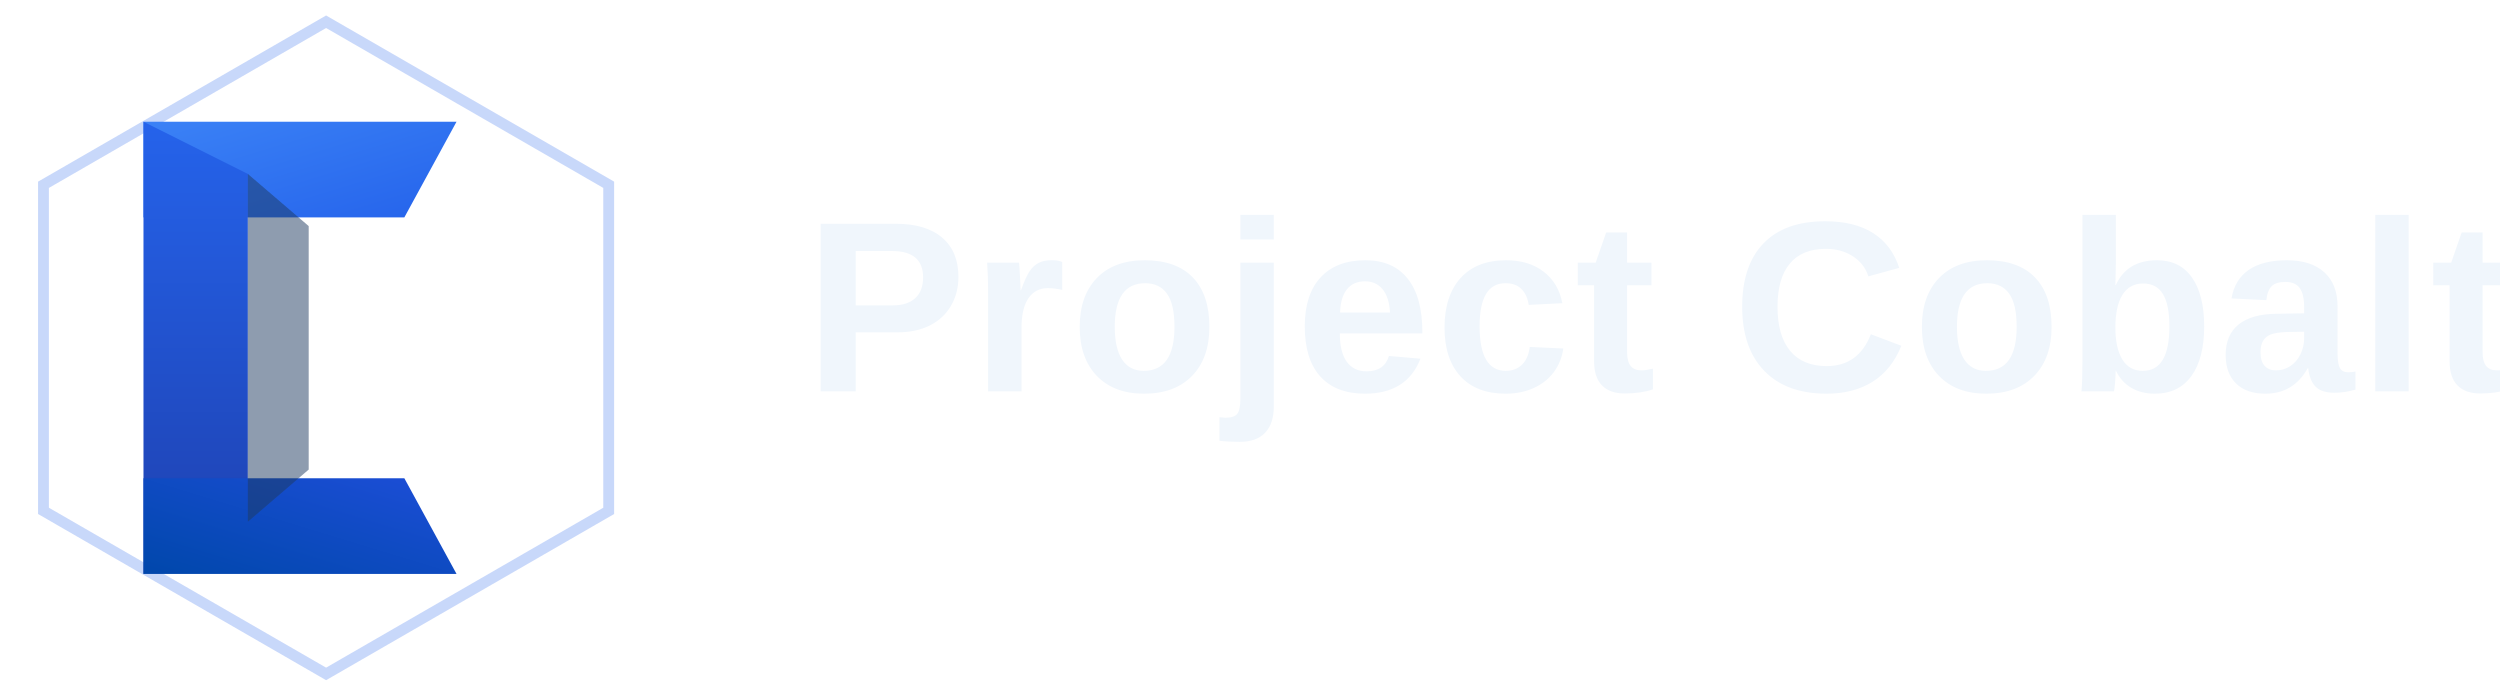
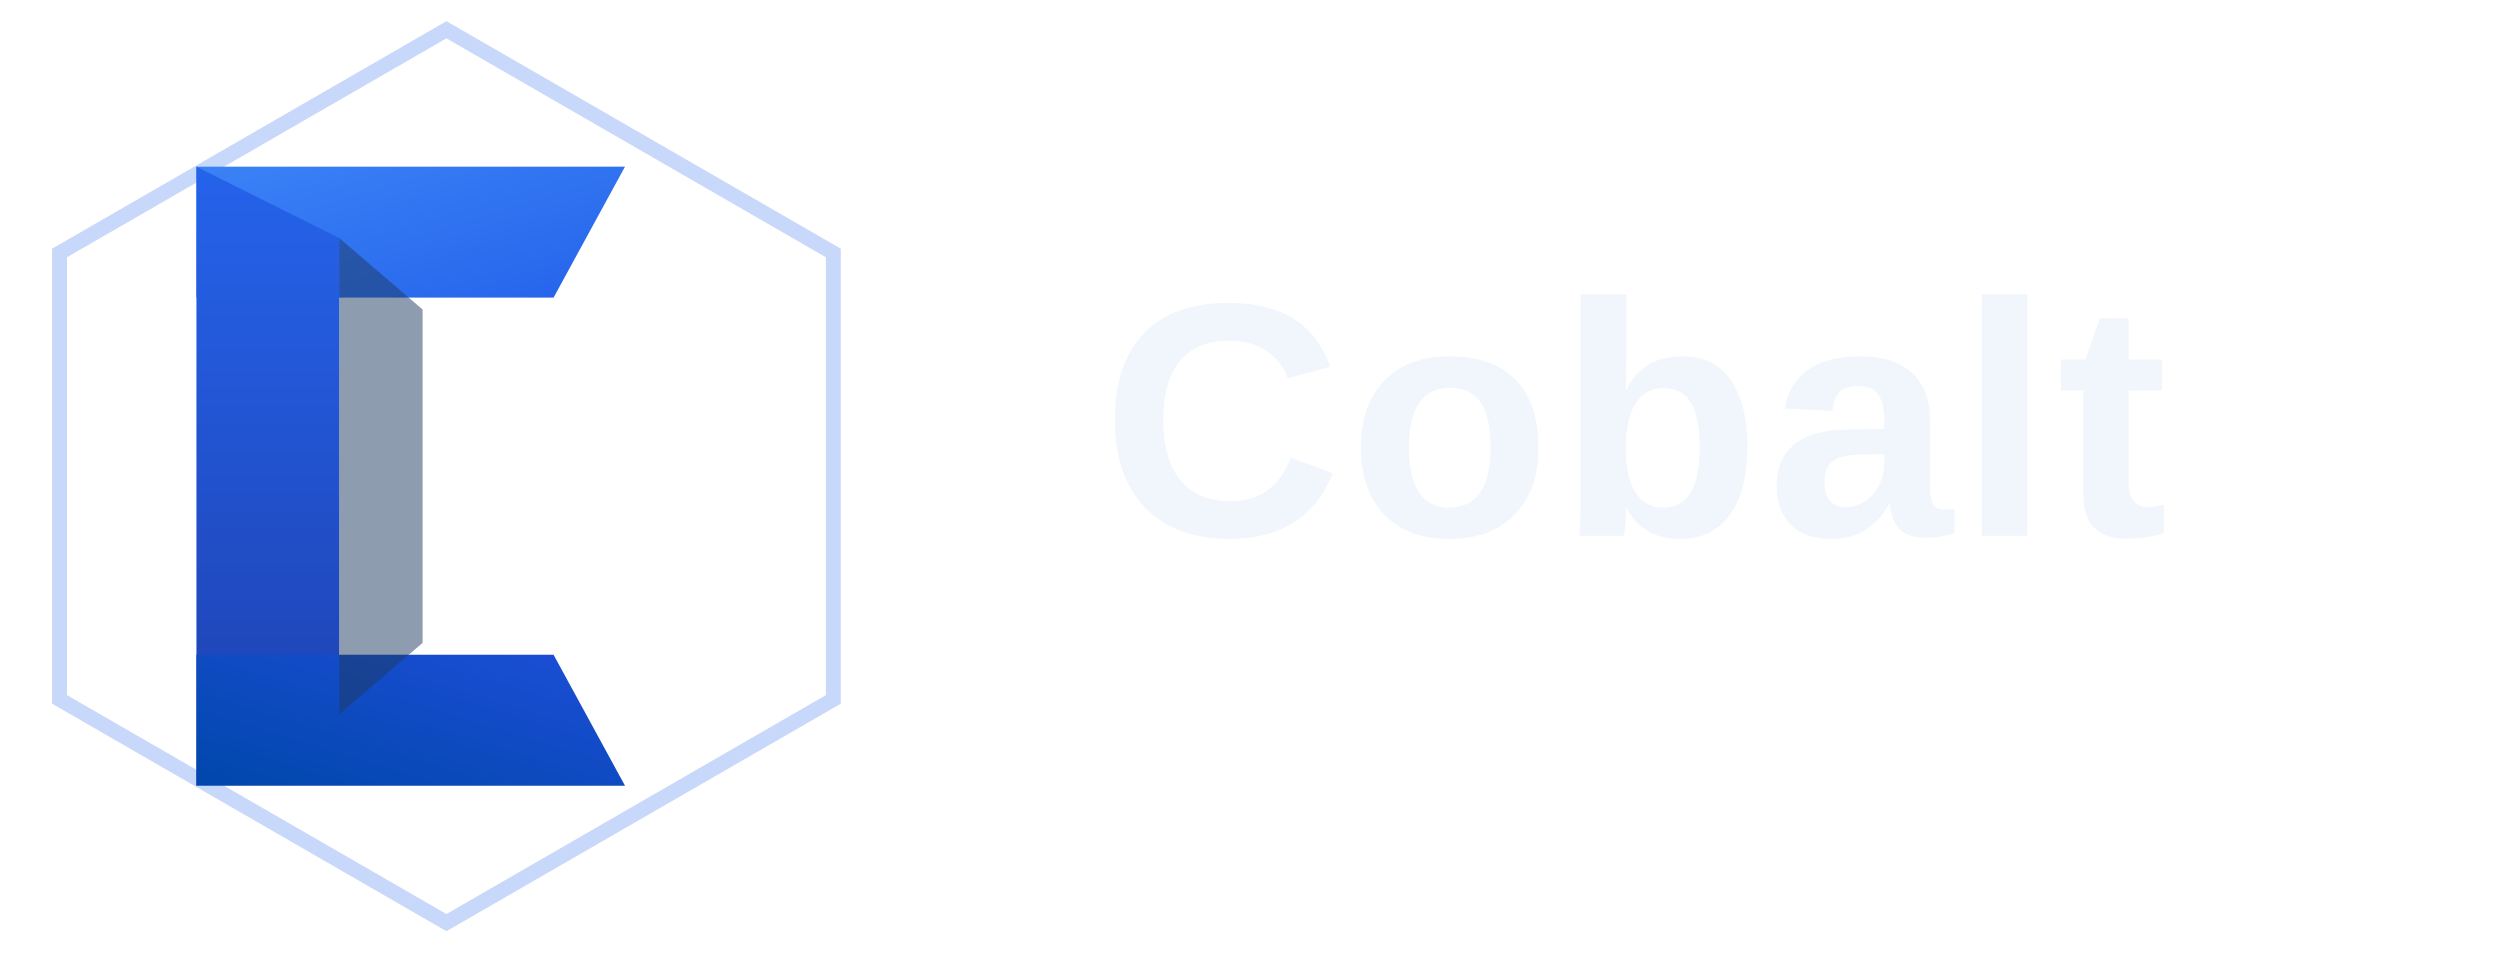
- <svg xmlns="http://www.w3.org/2000/svg" viewBox="55 70 575 160" width="575" height="160">
+ <svg xmlns="http://www.w3.org/2000/svg" viewBox="55 70 420 160" width="420" height="160">
  <defs>
    <linearGradient id="mark-light" x1="0%" y1="0%" x2="100%" y2="100%">
      <stop offset="0%" style="stop-color:#3b82f6" />
      <stop offset="100%" style="stop-color:#2563eb" />
    </linearGradient>
    <linearGradient id="mark-dark" x1="100%" y1="0%" x2="0%" y2="100%">
      <stop offset="0%" style="stop-color:#1d4ed8" />
      <stop offset="100%" style="stop-color:#0047AB" />
    </linearGradient>
    <linearGradient id="mark-mid" x1="50%" y1="0%" x2="50%" y2="100%">
      <stop offset="0%" style="stop-color:#2563eb" />
      <stop offset="100%" style="stop-color:#1e40af" />
    </linearGradient>
  </defs>
  <g transform="translate(130, 150)">
    <polygon points="0,-75 65,-37.5 65,37.5 0,75 -65,37.5 -65,-37.5" fill="none" stroke="#2563eb" stroke-width="2.5" opacity="0.25" />
    <polygon points="-42,-52 30,-52 18,-30 -42,-30" fill="url(#mark-light)" />
    <polygon points="-42,-52 -42,52 -18,40 -18,-40" fill="url(#mark-mid)" />
    <polygon points="-42,52 30,52 18,30 -42,30" fill="url(#mark-dark)" />
    <polygon points="-18,-40 -4,-28 -4,28 -18,40" fill="#1e3a5f" opacity="0.5" />
  </g>
-   <text x="240" y="160" fill="#f0f6fc" font-family="'Segoe UI', 'Helvetica Neue', Arial, sans-serif" font-size="56" font-weight="700" letter-spacing="1">Project Cobalt</text>
+   <text x="240" y="160" fill="#f0f6fc" font-family="'Segoe UI', 'Helvetica Neue', Arial, sans-serif" font-size="56" font-weight="700" letter-spacing="1">Cobalt</text>
</svg>
